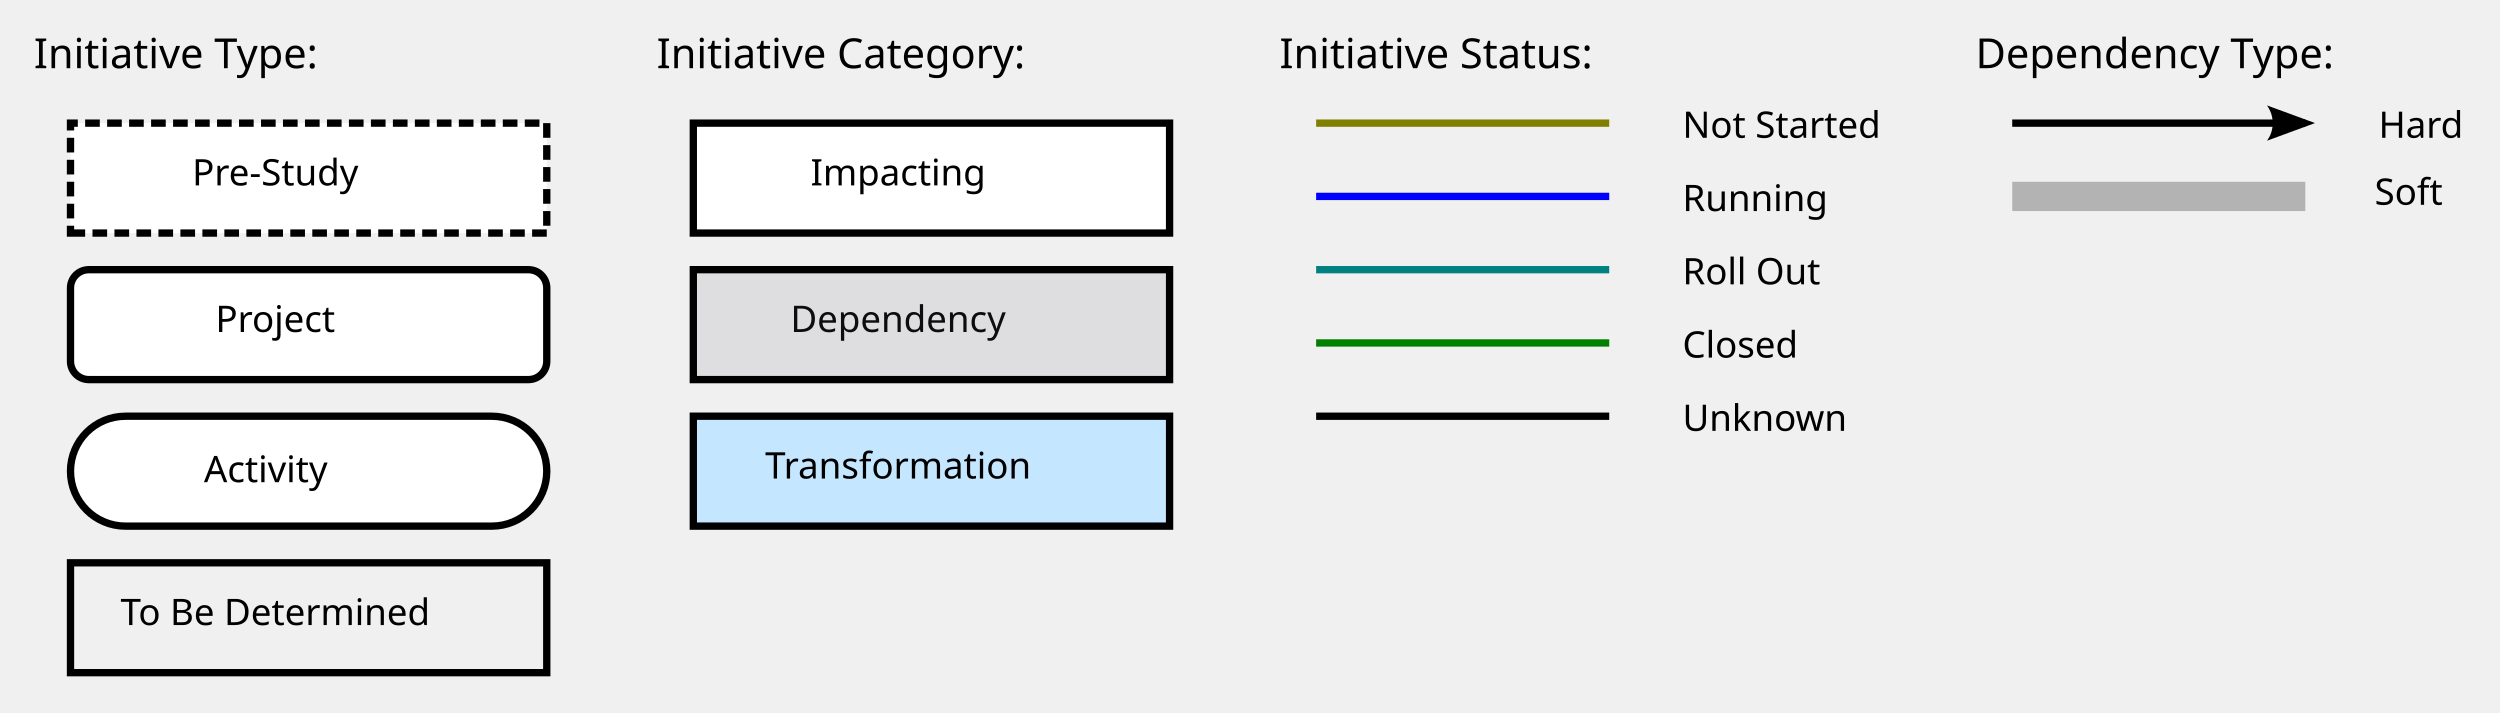
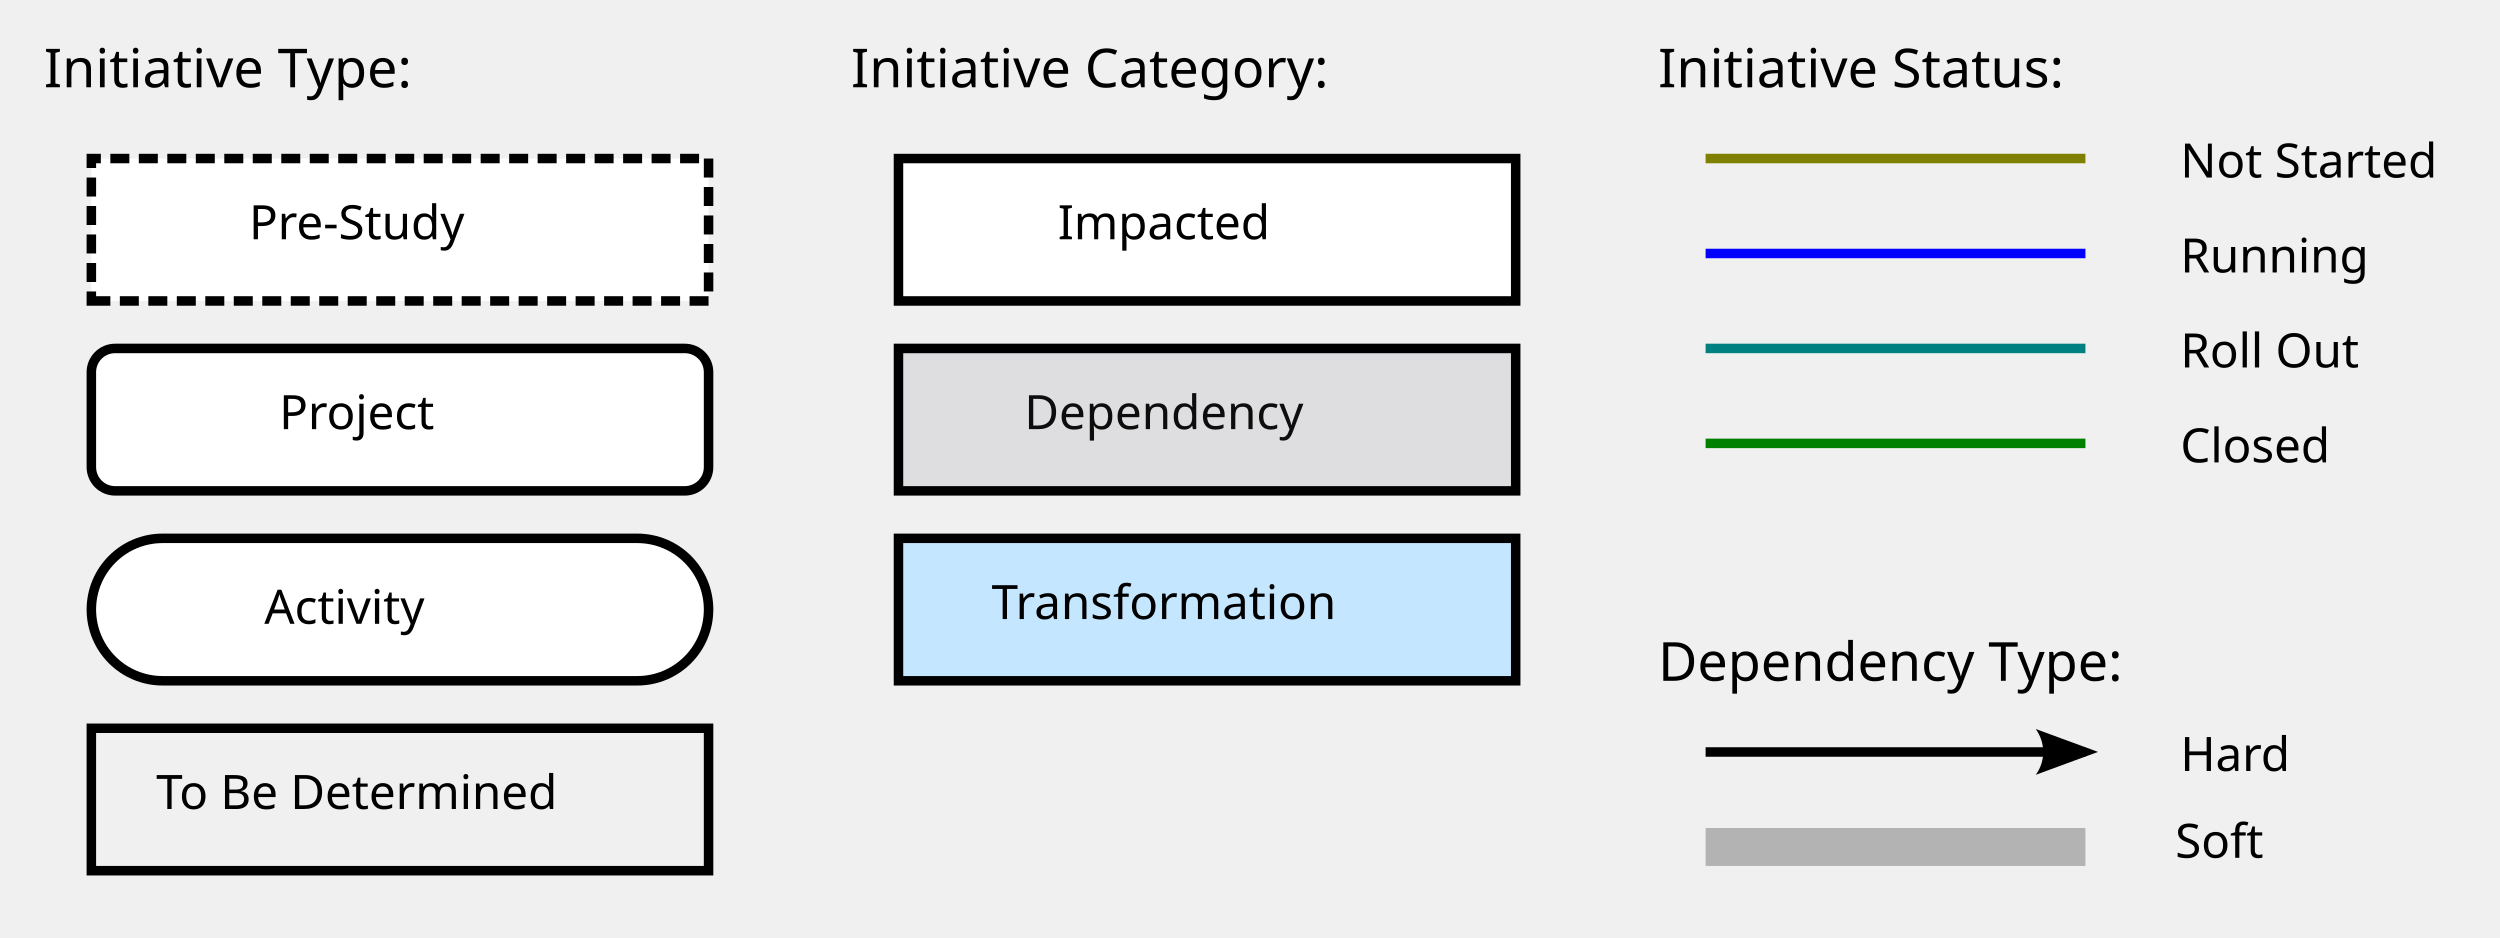
- <svg xmlns="http://www.w3.org/2000/svg" width="682.382" height="194.611" id="svg3556" version="1.1">
+ <svg xmlns="http://www.w3.org/2000/svg" width="526.561" height="197.402" id="svg3556" version="1.1">
  <defs id="defs3558">
    <marker id="Arrow2Mend" orient="auto" refX="0" refY="0" style="overflow:visible">
      <path d="M 8.719,4.034 -2.207,0.016 8.719,-4.002 c -1.745,2.372 -1.735,5.617 -6e-7,8.035 z" id="path4983" style="font-size:12px;fill-rule:evenodd;stroke-width:0.625;stroke-linejoin:round" transform="scale(-0.6,-0.6)" />
    </marker>
  </defs>
-   <g id="layer1" transform="translate(-0.758138,-8.751506)">
+   <g id="layer1" transform="translate(-0.758138,-8.97286)">
    <text xml:space="preserve" y="27.362" x="10" style="font-size:11.333px;font-style:normal;font-variant:normal;font-weight:normal;font-stretch:normal;text-align:start;line-height:125%;letter-spacing:0px;word-spacing:0px;writing-mode:lr-tb;text-anchor:start;fill:#000000;fill-opacity:1;stroke:none;font-family:Verdana;-inkscape-font-specification:Verdana" id="text7258">
      <tspan y="27.362" x="10" id="tspan7260">Initiative Type:</tspan>
    </text>
-     <text xml:space="preserve" y="27.362" x="540" style="font-size:11.333px;font-style:normal;font-variant:normal;font-weight:normal;font-stretch:normal;text-align:start;line-height:125%;letter-spacing:0px;word-spacing:0px;writing-mode:lr-tb;text-anchor:start;fill:#000000;fill-opacity:1;stroke:none;font-family:Verdana;-inkscape-font-specification:Verdana" id="text7258-7">
-       <tspan y="27.362" x="540" id="tspan7260-2">Dependency Type:</tspan>
+     <text xml:space="preserve" y="152.362" x="350" style="font-size:11.333px;font-style:normal;font-variant:normal;font-weight:normal;font-stretch:normal;text-align:start;line-height:125%;letter-spacing:0px;word-spacing:0px;writing-mode:lr-tb;text-anchor:start;fill:#000000;fill-opacity:1;stroke:none;font-family:Verdana;-inkscape-font-specification:Verdana" id="text7258-7">
+       <tspan y="152.362" x="350" id="tspan7260-2">Dependency Type:</tspan>
    </text>
    <g id="g3712">
      <rect height="30" id="rect3501-2-8-2-1" rx="15" ry="15" style="color:#000000;fill:#ffffff;stroke:#000000;stroke-width:2;stroke-miterlimit:4;stroke-dasharray:none;marker:none;visibility:visible;display:inline;overflow:visible;enable-background:accumulate" width="130" x="20" y="122.362" />
      <g id="g4637-7" transform="translate(-518.6012,-592.4171)">
        <text id="text3420-0" style="font-size:10px;font-style:normal;font-variant:normal;font-weight:normal;font-stretch:normal;text-align:center;line-height:125%;writing-mode:lr-tb;text-anchor:middle;fill:#000000;font-family:Verdana;-inkscape-font-specification:Verdana" x="603.601" y="732.779" xml:space="preserve">
          <tspan id="19e40840-a704-11e4-92e6-0026b9c0c021" x="603.601" y="732.779">Activity</tspan>
        </text>
      </g>
    </g>
    <g transform="translate(-518.6012,-192.417)" id="g4581-1-38">
      <rect y="274.779" x="538.601" width="130" style="color:#000000;fill:#ffffff;stroke:#000000;stroke-width:2;stroke-miterlimit:4;stroke-dasharray:none;marker:none;visibility:visible;display:inline;overflow:visible;enable-background:accumulate" ry="5" rx="5" id="rect3501-2-8-2" height="30" />
      <text xml:space="preserve" y="291.779" x="603.601" style="font-size:10px;font-style:normal;font-variant:normal;font-weight:normal;font-stretch:normal;text-align:center;line-height:125%;writing-mode:lr-tb;text-anchor:middle;fill:#000000;font-family:Verdana;-inkscape-font-specification:Verdana" id="text3040-3-5">
        <tspan y="291.779" x="603.601" id="19e40841-a704-11e4-88b7-0026b9c0c021">Project</tspan>
      </text>
    </g>
    <g transform="translate(-108.6012,-567.4171)" id="g4577-7-2">
      <path style="fill:#ffffff;stroke:#000000;stroke-width:2;stroke-linecap:butt;stroke-linejoin:miter;stroke-miterlimit:4;stroke-opacity:1;stroke-dasharray:4, 2;stroke-dashoffset:0" id="path4380-6-1-34-1-8-0" d="m 128.601,639.779 130,0 c 0,-6.667 0,-23.333 0,-30 l -130,0 c 0,6.667 0,23.333 0,30 z" />
      <text xml:space="preserve" y="626.779" x="193.601" style="font-size:10px;font-style:normal;font-variant:normal;font-weight:normal;font-stretch:normal;text-align:center;line-height:125%;writing-mode:lr-tb;text-anchor:middle;fill:#000000;font-family:Verdana;-inkscape-font-specification:Verdana" id="text3440-8-3">
        <tspan y="626.779" x="193.601" id="19e40842-a704-11e4-9d54-0026b9c0c021">Pre-Study</tspan>
      </text>
    </g>
-     <path style="fill:none;stroke:#000000;stroke-width:2;stroke-linecap:butt;stroke-linejoin:miter;stroke-miterlimit:4;stroke-opacity:1;stroke-dasharray:none;marker-end:url(#Arrow2Mend)" id="path4951-32" d="m 550,42.362 80,0" />
-     <path style="fill:none;stroke:#b3b3b3;stroke-width:8;stroke-linecap:butt;stroke-linejoin:miter;stroke-miterlimit:4;stroke-opacity:1;stroke-dasharray:none;stroke-dashoffset:0;marker-end:none" id="path4951-35" d="m 550,62.362 80,0" />
-     <text xml:space="preserve" y="46.362" x="650" style="font-size:10px;font-style:normal;font-variant:normal;font-weight:normal;font-stretch:normal;text-align:start;line-height:125%;letter-spacing:0px;word-spacing:0px;writing-mode:lr-tb;text-anchor:start;fill:#000000;fill-opacity:1;stroke:none;font-family:Verdana;-inkscape-font-specification:Verdana" id="text7318">
-       <tspan y="46.362" x="650" id="tspan7320">Hard</tspan>
+     <path style="fill:none;stroke:#000000;stroke-width:2;stroke-linecap:butt;stroke-linejoin:miter;stroke-miterlimit:4;stroke-opacity:1;stroke-dasharray:none;marker-end:url(#Arrow2Mend)" id="path4951-32" d="m 360,167.362 80,0" />
+     <path style="fill:none;stroke:#b3b3b3;stroke-width:8;stroke-linecap:butt;stroke-linejoin:miter;stroke-miterlimit:4;stroke-opacity:1;stroke-dasharray:none;stroke-dashoffset:0;marker-end:none" id="path4951-35" d="m 360,187.362 80,0" />
+     <text xml:space="preserve" y="171.362" x="460" style="font-size:10px;font-style:normal;font-variant:normal;font-weight:normal;font-stretch:normal;text-align:start;line-height:125%;letter-spacing:0px;word-spacing:0px;writing-mode:lr-tb;text-anchor:start;fill:#000000;fill-opacity:1;stroke:none;font-family:Verdana;-inkscape-font-specification:Verdana" id="text7318">
+       <tspan y="171.362" x="460" id="tspan7320">Hard</tspan>
    </text>
-     <text xml:space="preserve" y="64.643" x="648.909" style="font-size:10px;font-style:normal;font-variant:normal;font-weight:normal;font-stretch:normal;text-align:start;line-height:125%;letter-spacing:0px;word-spacing:0px;writing-mode:lr-tb;text-anchor:start;fill:#000000;fill-opacity:1;stroke:none;font-family:Verdana;-inkscape-font-specification:Verdana" id="text7318-1">
-       <tspan y="64.643" x="648.909" id="tspan7320-2">Soft</tspan>
+     <text xml:space="preserve" y="189.643" x="458.909" style="font-size:10px;font-style:normal;font-variant:normal;font-weight:normal;font-stretch:normal;text-align:start;line-height:125%;letter-spacing:0px;word-spacing:0px;writing-mode:lr-tb;text-anchor:start;fill:#000000;fill-opacity:1;stroke:none;font-family:Verdana;-inkscape-font-specification:Verdana" id="text7318-1">
+       <tspan y="189.643" x="458.909" id="tspan7320-2">Soft</tspan>
    </text>
    <path style="fill:none;stroke:#808000;stroke-width:2;stroke-linecap:butt;stroke-linejoin:miter;stroke-miterlimit:4;stroke-opacity:1;stroke-dasharray:none;marker-end:none" id="path4951-32-0" d="m 360,42.362 80,0" />
    <text xml:space="preserve" y="46.362" x="460" style="font-size:10px;font-style:normal;font-variant:normal;font-weight:normal;font-stretch:normal;text-align:start;line-height:125%;letter-spacing:0px;word-spacing:0px;writing-mode:lr-tb;text-anchor:start;fill:#000000;fill-opacity:1;stroke:none;font-family:Verdana;-inkscape-font-specification:Verdana" id="text7318-3">
      <tspan y="46.362" x="460" id="tspan7320-4">Not Started</tspan>
    </text>
    <text xml:space="preserve" y="27.362" x="350" style="font-size:11.333px;font-style:normal;font-variant:normal;font-weight:normal;font-stretch:normal;text-align:start;line-height:125%;letter-spacing:0px;word-spacing:0px;writing-mode:lr-tb;text-anchor:start;fill:#000000;fill-opacity:1;stroke:none;font-family:Verdana;-inkscape-font-specification:Verdana" id="text7258-0">
      <tspan y="27.362" x="350" id="tspan7260-0">Initiative Status:</tspan>
    </text>
    <path style="fill:none;stroke:#0000ff;stroke-width:2;stroke-linecap:butt;stroke-linejoin:miter;stroke-miterlimit:4;stroke-opacity:1;stroke-dasharray:none;marker-end:none" id="path4951-32-0-5" d="m 360,62.362 80,0" />
    <text xml:space="preserve" y="66.362" x="460" style="font-size:10px;font-style:normal;font-variant:normal;font-weight:normal;font-stretch:normal;text-align:start;line-height:125%;letter-spacing:0px;word-spacing:0px;writing-mode:lr-tb;text-anchor:start;fill:#000000;fill-opacity:1;stroke:none;font-family:Verdana;-inkscape-font-specification:Verdana" id="text7318-3-3">
      <tspan y="66.362" x="460" id="tspan7320-4-1">Running</tspan>
    </text>
    <path style="fill:none;stroke:#008080;stroke-width:2;stroke-linecap:butt;stroke-linejoin:miter;stroke-miterlimit:4;stroke-opacity:1;stroke-dasharray:none;marker-end:none" id="path4951-32-0-0" d="m 360,82.362 80,0" />
    <text xml:space="preserve" y="86.362" x="460" style="font-size:10px;font-style:normal;font-variant:normal;font-weight:normal;font-stretch:normal;text-align:start;line-height:125%;letter-spacing:0px;word-spacing:0px;writing-mode:lr-tb;text-anchor:start;fill:#000000;fill-opacity:1;stroke:none;font-family:Verdana;-inkscape-font-specification:Verdana" id="text7318-3-6">
      <tspan y="86.362" x="460" id="tspan7320-4-7">Roll Out</tspan>
    </text>
    <path style="fill:none;stroke:#008000;stroke-width:2;stroke-linecap:butt;stroke-linejoin:miter;stroke-miterlimit:4;stroke-opacity:1;stroke-dasharray:none;marker-end:none" id="path4951-32-0-50" d="m 360,102.362 80,0" />
    <text xml:space="preserve" y="106.362" x="460" style="font-size:10px;font-style:normal;font-variant:normal;font-weight:normal;font-stretch:normal;text-align:start;line-height:125%;letter-spacing:0px;word-spacing:0px;writing-mode:lr-tb;text-anchor:start;fill:#000000;fill-opacity:1;stroke:none;font-family:Verdana;-inkscape-font-specification:Verdana" id="text7318-3-0">
      <tspan y="106.362" x="460" id="tspan7320-4-4">Closed</tspan>
    </text>
-     <path style="fill:none;stroke:#000000;stroke-width:2;stroke-linecap:butt;stroke-linejoin:miter;stroke-miterlimit:4;stroke-opacity:1;stroke-dasharray:none;marker-end:none" id="path4951-32-0-54" d="m 360,122.362 80,0" />
-     <text xml:space="preserve" y="126.362" x="460" style="font-size:10px;font-style:normal;font-variant:normal;font-weight:normal;font-stretch:normal;text-align:start;line-height:125%;letter-spacing:0px;word-spacing:0px;writing-mode:lr-tb;text-anchor:start;fill:#000000;fill-opacity:1;stroke:none;font-family:Verdana;-inkscape-font-specification:Verdana" id="text7318-3-9">
-       <tspan y="126.362" x="460" id="tspan7320-4-5">Unknown</tspan>
+     <path style="fill:none;stroke:#000000;stroke-width:2;stroke-linecap:butt;stroke-linejoin:miter;stroke-miterlimit:4;stroke-opacity:1;stroke-dasharray:none;marker-end:none" id="path4951-32-0-54" d="m 355,253.362 80,0" />
+     <text xml:space="preserve" y="257.362" x="455" style="font-size:10px;font-style:normal;font-variant:normal;font-weight:normal;font-stretch:normal;text-align:start;line-height:125%;letter-spacing:0px;word-spacing:0px;writing-mode:lr-tb;text-anchor:start;fill:#000000;fill-opacity:1;stroke:none;font-family:Verdana;-inkscape-font-specification:Verdana" id="text7318-3-9">
+       <tspan y="257.362" x="455" id="tspan7320-4-5">Unknown</tspan>
    </text>
    <text xml:space="preserve" y="27.362" x="180" style="font-size:11.333px;font-style:normal;font-variant:normal;font-weight:normal;font-stretch:normal;text-align:start;line-height:125%;letter-spacing:0px;word-spacing:0px;writing-mode:lr-tb;text-anchor:start;fill:#000000;fill-opacity:1;stroke:none;font-family:Verdana;-inkscape-font-specification:Verdana" id="text7258-74">
      <tspan y="27.362" x="180" id="tspan7260-09">Initiative Category:</tspan>
    </text>
    <g transform="translate(61.3988,-567.4171)" id="g4577-7-2-4">
      <path style="fill:#ffffff;stroke:#000000;stroke-width:2;stroke-linecap:butt;stroke-linejoin:miter;stroke-miterlimit:4;stroke-opacity:1;stroke-dasharray:none;stroke-dashoffset:0" id="path4380-6-1-34-1-8-0-8" d="m 128.601,639.779 130,0 c 0,-6.667 0,-23.333 0,-30 l -130,0 c 0,6.667 0,23.333 0,30 z" />
      <text xml:space="preserve" y="626.779" x="193.601" style="font-size:10px;font-style:normal;font-variant:normal;font-weight:normal;font-stretch:normal;text-align:center;line-height:125%;writing-mode:lr-tb;text-anchor:middle;fill:#000000;font-family:Verdana;-inkscape-font-specification:Verdana" id="text3440-8-3-8">
-         <tspan y="626.779" x="193.601" id="19e40842-a704-11e4-9d54-0026b9c0c021-2">Impacting</tspan>
+         <tspan y="626.779" x="193.601" id="19e40842-a704-11e4-9d54-0026b9c0c021-2">Impacted</tspan>
      </text>
    </g>
    <g transform="translate(61.3988,-527.4171)" id="g4577-7-2-4-4" style="fill:#eeeeef;fill-opacity:0.941">
      <path style="fill:#dddddf;fill-opacity:0.941;stroke:#000000;stroke-width:2;stroke-linecap:butt;stroke-linejoin:miter;stroke-miterlimit:4;stroke-opacity:1;stroke-dasharray:none;stroke-dashoffset:0" id="path4380-6-1-34-1-8-0-8-5" d="m 128.601,639.779 130,0 c 0,-6.667 0,-23.333 0,-30 l -130,0 c 0,6.667 0,23.333 0,30 z" />
      <text xml:space="preserve" y="626.779" x="193.601" style="font-size:10px;font-style:normal;font-variant:normal;font-weight:normal;font-stretch:normal;text-align:center;line-height:125%;writing-mode:lr-tb;text-anchor:middle;fill:#000000;fill-opacity:0.941;font-family:Verdana;-inkscape-font-specification:Verdana" id="text3440-8-3-8-5">
        <tspan y="626.779" x="193.601" id="19e40842-a704-11e4-9d54-0026b9c0c021-2-1">Dependency</tspan>
      </text>
    </g>
    <g transform="translate(61.3988,-487.4171)" id="g4577-7-2-4-7">
      <path style="fill:#c5e6ff;fill-opacity:1;stroke:#000000;stroke-width:2;stroke-linecap:butt;stroke-linejoin:miter;stroke-miterlimit:4;stroke-opacity:1;stroke-dasharray:none;stroke-dashoffset:0" id="path4380-6-1-34-1-8-0-8-1" d="m 128.601,639.779 130,0 c 0,-6.667 0,-23.333 0,-30 l -130,0 c 0,6.667 0,23.333 0,30 z" />
      <text xml:space="preserve" y="626.779" x="193.601" style="font-size:10px;font-style:normal;font-variant:normal;font-weight:normal;font-stretch:normal;text-align:center;line-height:125%;writing-mode:lr-tb;text-anchor:middle;fill:#000000;font-family:Verdana;-inkscape-font-specification:Verdana" id="text3440-8-3-8-1">
        <tspan y="626.779" x="193.601" id="19e40842-a704-11e4-9d54-0026b9c0c021-2-5">Transformation</tspan>
      </text>
-       <rect style="fill:#0063ad;fill-opacity:0.941;stroke:none;stroke-width:2;stroke-miterlimit:4;stroke-dasharray:none;stroke-dashoffset:0" id="rect3817" width="30" height="30" x="84.242" y="213.611" transform="translate(-60.64066,496.1686)" rx="0" ry="0" />
+       <rect style="fill:#0063ad;fill-opacity:0.941;stroke:none" id="rect3817" width="30" height="30" x="84.242" y="213.611" transform="translate(-60.64066,496.1686)" rx="0" ry="0" />
      <text xml:space="preserve" style="font-size:10px;font-style:normal;font-variant:normal;font-weight:normal;font-stretch:normal;text-align:center;line-height:125%;letter-spacing:0px;word-spacing:0px;writing-mode:lr-tb;text-anchor:middle;fill:#000000;fill-opacity:1;stroke:none;font-family:Sans;-inkscape-font-specification:Sans" x="38.601" y="749.779" id="text3819">
        <tspan id="tspan3821" x="38.601" y="749.779">0,99,173</tspan>
      </text>
      <rect style="fill:#128ce2;fill-opacity:0.941;stroke:none" id="rect3817-1" width="30" height="30" x="83.601" y="709.779" rx="0" ry="0" />
      <text xml:space="preserve" style="font-size:10px;font-style:normal;font-variant:normal;font-weight:normal;font-stretch:normal;text-align:center;line-height:125%;letter-spacing:0px;word-spacing:0px;writing-mode:lr-tb;text-anchor:middle;fill:#000000;fill-opacity:1;stroke:none;font-family:Sans;-inkscape-font-specification:Sans" x="98.601" y="749.779" id="text3819-7">
        <tspan id="tspan3821-4" x="98.601" y="749.779">18,140,226</tspan>
      </text>
      <rect style="fill:#c5e6ff;fill-opacity:0.941;stroke:none" id="rect3817-0" width="30" height="30" x="143.601" y="709.779" rx="0" ry="0" />
      <text xml:space="preserve" style="font-size:10px;font-style:normal;font-variant:normal;font-weight:normal;font-stretch:normal;text-align:center;line-height:125%;letter-spacing:0px;word-spacing:0px;writing-mode:lr-tb;text-anchor:middle;fill:#000000;fill-opacity:1;stroke:none;font-family:Sans;-inkscape-font-specification:Sans" x="158.601" y="749.779" id="text3819-9">
        <tspan id="tspan3821-48" x="158.601" y="749.779">197,230,255</tspan>
      </text>
      <text xml:space="preserve" style="font-size:10px;font-style:normal;font-variant:normal;font-weight:normal;font-stretch:normal;text-align:center;line-height:125%;letter-spacing:0px;word-spacing:0px;writing-mode:lr-tb;text-anchor:middle;fill:#000000;fill-opacity:1;stroke:none;font-family:Sans;-inkscape-font-specification:Sans" x="38.601" y="759.779" id="text3819-8">
        <tspan id="tspan3821-2" x="38.601" y="759.779">#0063AD</tspan>
      </text>
      <text xml:space="preserve" style="font-size:10px;font-style:normal;font-variant:normal;font-weight:normal;font-stretch:normal;text-align:center;line-height:125%;letter-spacing:0px;word-spacing:0px;writing-mode:lr-tb;text-anchor:middle;fill:#000000;fill-opacity:1;stroke:none;font-family:Sans;-inkscape-font-specification:Sans" x="98.601" y="759.779" id="text3819-8-4">
        <tspan id="tspan3821-2-5" x="98.601" y="759.779">#128CE2</tspan>
      </text>
      <text xml:space="preserve" style="font-size:10px;font-style:normal;font-variant:normal;font-weight:normal;font-stretch:normal;text-align:center;line-height:125%;letter-spacing:0px;word-spacing:0px;writing-mode:lr-tb;text-anchor:middle;fill:#000000;fill-opacity:1;stroke:none;font-family:Sans;-inkscape-font-specification:Sans" x="158.601" y="759.779" id="text3819-8-5">
        <tspan id="tspan3821-2-1" x="158.601" y="759.779">#C5E6FF</tspan>
      </text>
    </g>
    <g transform="translate(-108.6012,-447.4171)" id="g4577-7-2-4-2">
-       <path style="fill:#eeffaa;stroke:#000000;stroke-width:2;stroke-linecap:butt;stroke-linejoin:miter;stroke-miterlimit:4;stroke-opacity:1;stroke-dasharray:none;stroke-dashoffset:0;fill-opacity:0" id="path4380-6-1-34-1-8-0-8-7" d="m 128.601,639.779 130,0 c 0,-6.667 0,-23.333 0,-30 l -130,0 c 0,6.667 0,23.333 0,30 z" />
+       <path style="fill:#eeffaa;fill-opacity:0;stroke:#000000;stroke-width:2;stroke-linecap:butt;stroke-linejoin:miter;stroke-miterlimit:4;stroke-opacity:1;stroke-dasharray:none;stroke-dashoffset:0" id="path4380-6-1-34-1-8-0-8-7" d="m 128.601,639.779 130,0 c 0,-6.667 0,-23.333 0,-30 l -130,0 c 0,6.667 0,23.333 0,30 z" />
      <text xml:space="preserve" y="626.779" x="193.601" style="font-size:10px;font-style:normal;font-variant:normal;font-weight:normal;font-stretch:normal;text-align:center;line-height:125%;writing-mode:lr-tb;text-anchor:middle;fill:#000000;font-family:Verdana;-inkscape-font-specification:Verdana" id="text3440-8-3-8-6">
        <tspan y="626.779" x="193.601" id="19e40842-a704-11e4-9d54-0026b9c0c021-2-14">To Be Determined</tspan>
      </text>
    </g>
  </g>
</svg>
